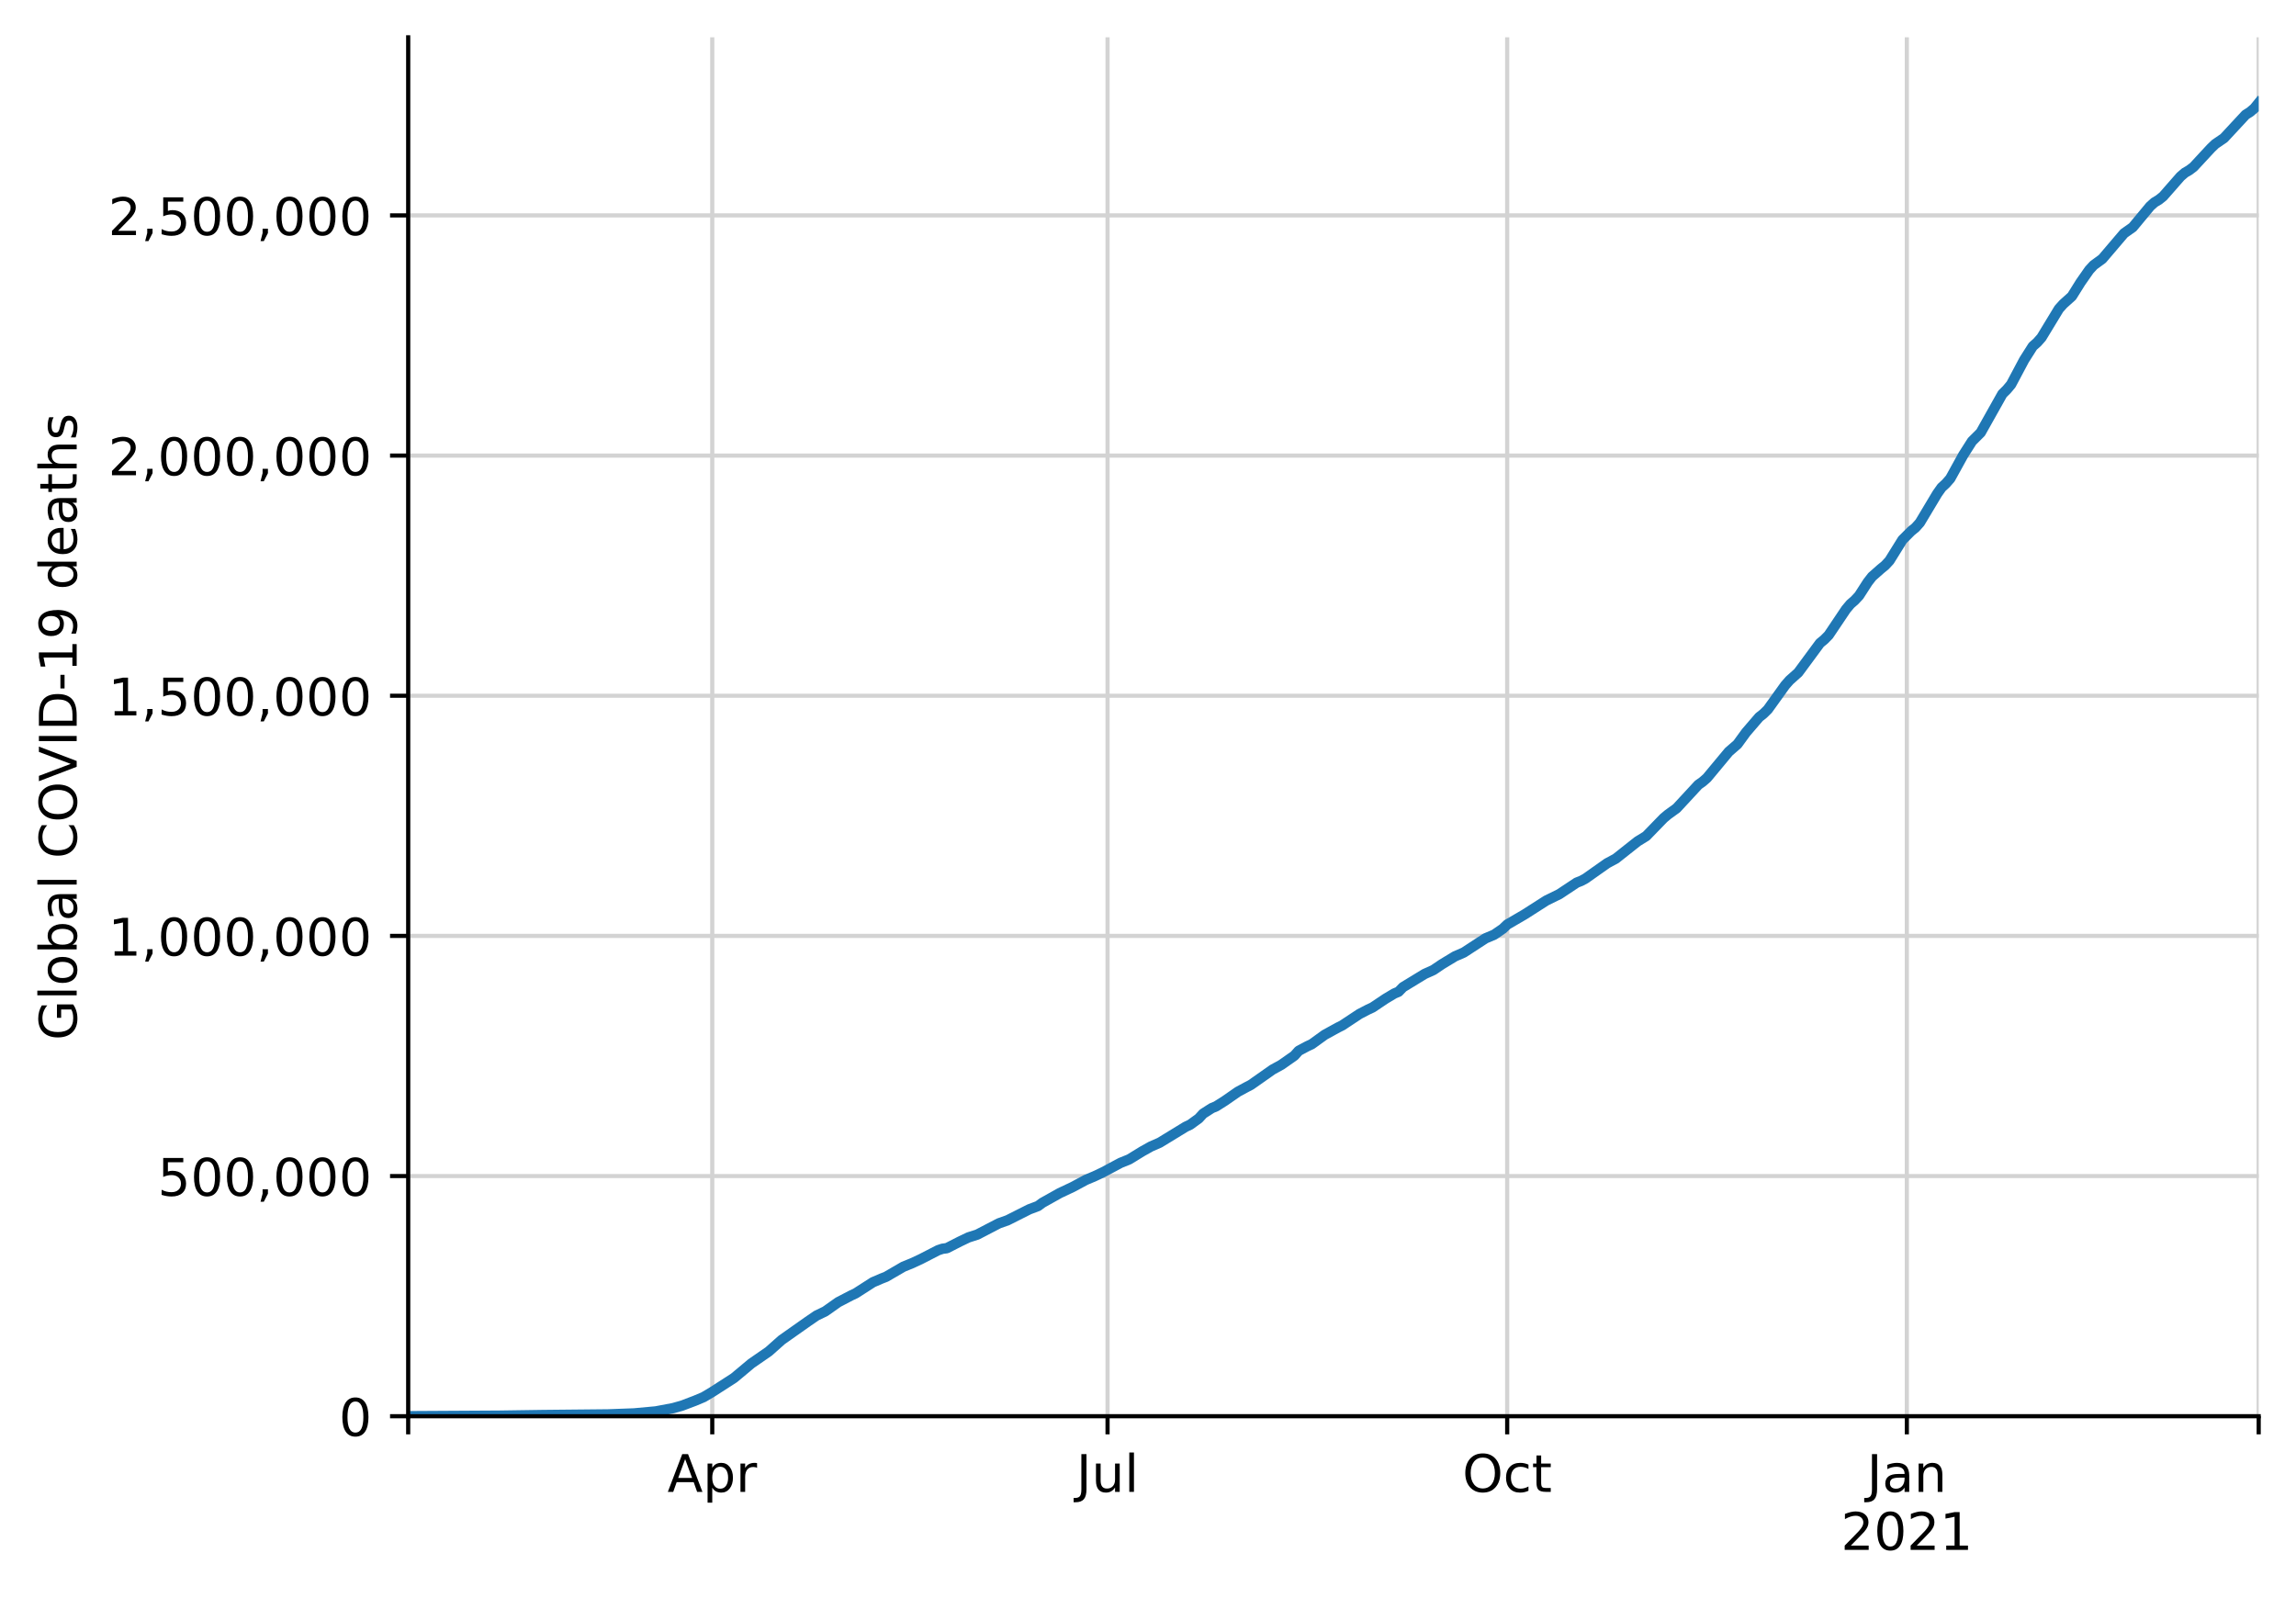
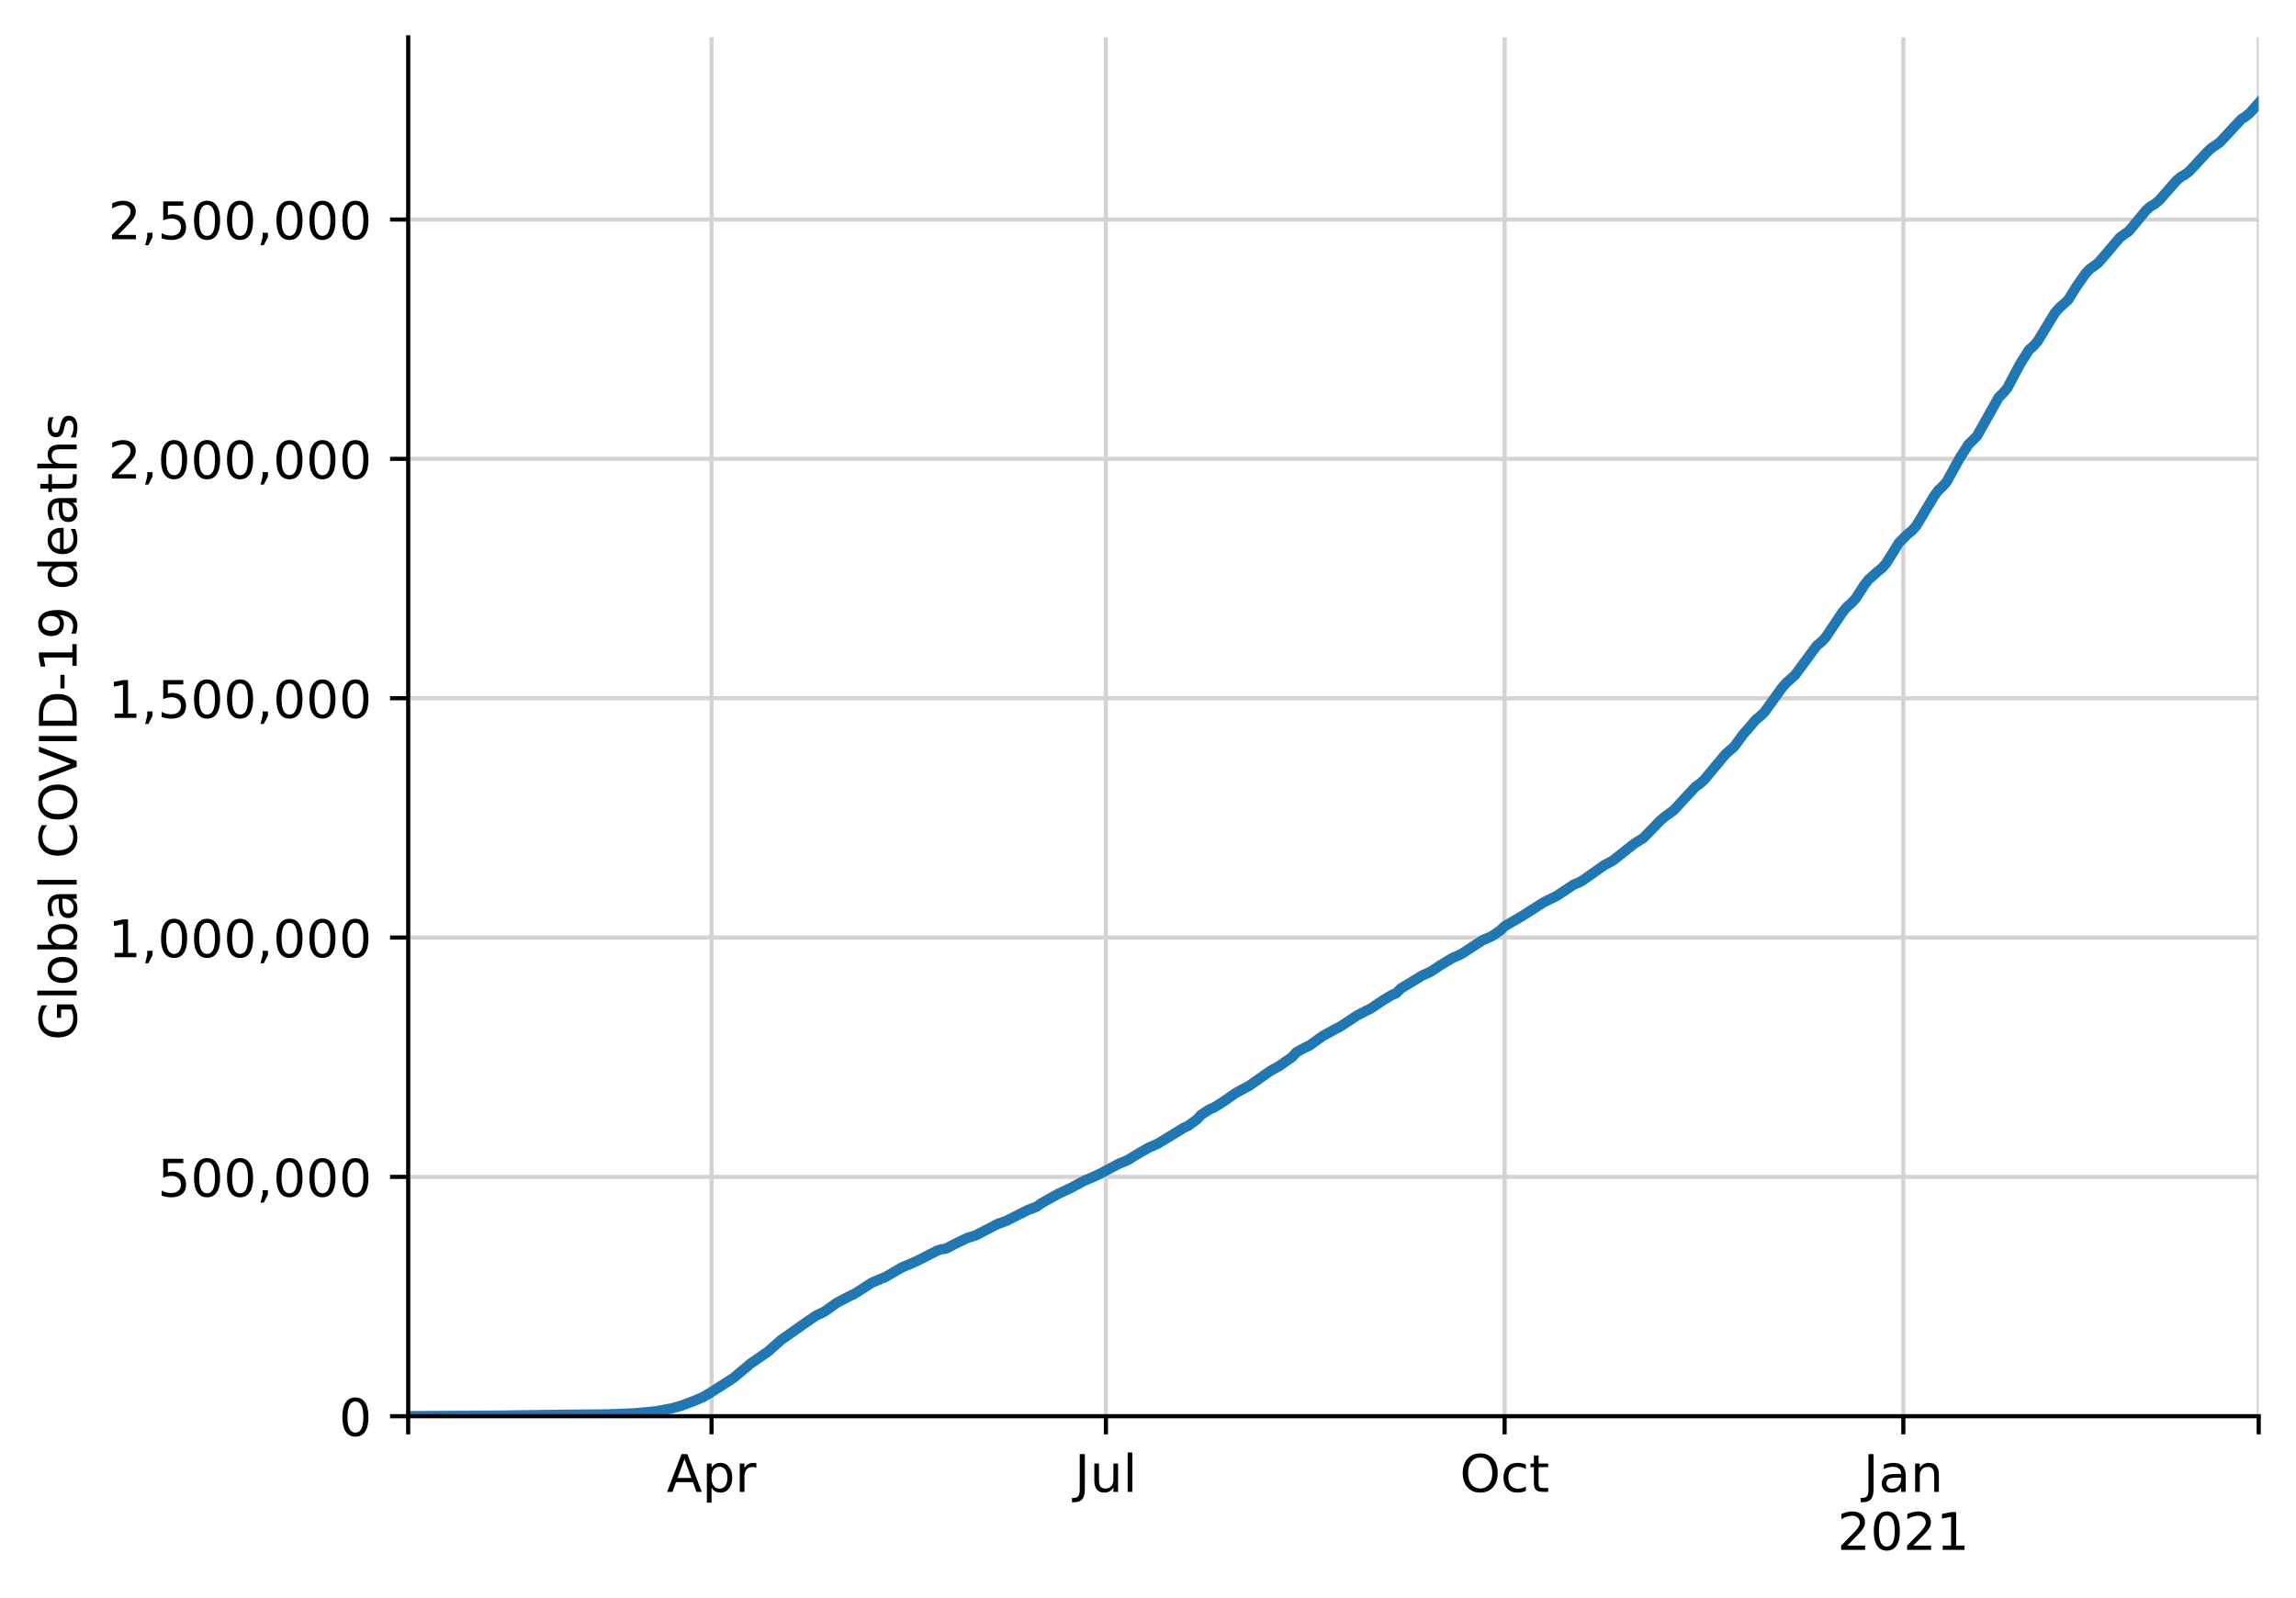
<svg xmlns="http://www.w3.org/2000/svg" xmlns:xlink="http://www.w3.org/1999/xlink" height="308.388pt" version="1.1" viewBox="0 0 443.092 308.388" width="443.092pt">
  <defs>
    <style type="text/css">
*{stroke-linecap:butt;stroke-linejoin:round;}
  </style>
  </defs>
  <g id="figure_1">
    <g id="patch_1">
      <path d="M 0 308.388  L 443.092 308.388  L 443.092 0  L 0 0  z " style="fill:#ffffff;" />
    </g>
    <g id="axes_1">
      <g id="patch_2">
        <path d="M 78.772 273.312  L 435.892 273.312  L 435.892 7.2  L 78.772 7.2  z " style="fill:#ffffff;" />
      </g>
      <g id="matplotlib.axis_1">
        <g id="xtick_1">
          <g id="line2d_1">
-             <path clip-path="url(#pac474224b8)" d="M 78.772 273.312  L 78.772 7.2  " style="fill:none;stroke:#d3d3d3;stroke-linecap:square;stroke-width:0.8;" />
+             <path clip-path="url(#pef97036371)" d="M 78.772 273.312  L 78.772 7.2  " style="fill:none;stroke:#d3d3d3;stroke-linecap:square;stroke-width:0.8;" />
          </g>
          <g id="line2d_2">
            <defs>
-               <path d="M 0 0  L 0 3.5  " id="m2244c0563e" style="stroke:#000000;stroke-width:0.8;" />
-             </defs>
-             <g>
-               <use style="stroke:#000000;stroke-width:0.8;" x="78.772" xlink:href="#m2244c0563e" y="273.312" />
+               <path d="M 0 0  L 0 3.5  " id="m391fcb9f83" style="stroke:#000000;stroke-width:0.8;" />
+             </defs>
+             <g>
+               <use style="stroke:#000000;stroke-width:0.8;" x="78.772" xlink:href="#m391fcb9f83" y="273.312" />
            </g>
          </g>
        </g>
        <g id="xtick_2">
          <g id="line2d_3">
-             <path clip-path="url(#pac474224b8)" d="M 137.454 273.312  L 137.454 7.2  " style="fill:none;stroke:#d3d3d3;stroke-linecap:square;stroke-width:0.8;" />
+             <path clip-path="url(#pef97036371)" d="M 137.316 273.312  L 137.316 7.2  " style="fill:none;stroke:#d3d3d3;stroke-linecap:square;stroke-width:0.8;" />
          </g>
          <g id="line2d_4">
            <g>
-               <use style="stroke:#000000;stroke-width:0.8;" x="137.454" xlink:href="#m2244c0563e" y="273.312" />
+               <use style="stroke:#000000;stroke-width:0.8;" x="137.316" xlink:href="#m391fcb9f83" y="273.312" />
            </g>
          </g>
          <g id="text_1">
            <defs>
              <path d="M 34.188 63.188  L 20.797 26.906  L 47.609 26.906  z M 28.609 72.906  L 39.797 72.906  L 67.578 0  L 57.328 0  L 50.688 18.703  L 17.828 18.703  L 11.188 0  L 0.781 0  z " id="DejaVuSans-65" />
              <path d="M 18.109 8.203  L 18.109 -20.797  L 9.078 -20.797  L 9.078 54.688  L 18.109 54.688  L 18.109 46.391  Q 20.953 51.266 25.266 53.625  Q 29.594 56 35.594 56  Q 45.562 56 51.781 48.094  Q 58.016 40.188 58.016 27.297  Q 58.016 14.406 51.781 6.484  Q 45.562 -1.422 35.594 -1.422  Q 29.594 -1.422 25.266 0.953  Q 20.953 3.328 18.109 8.203  z M 48.688 27.297  Q 48.688 37.203 44.609 42.844  Q 40.531 48.484 33.406 48.484  Q 26.266 48.484 22.188 42.844  Q 18.109 37.203 18.109 27.297  Q 18.109 17.391 22.188 11.75  Q 26.266 6.109 33.406 6.109  Q 40.531 6.109 44.609 11.75  Q 48.688 17.391 48.688 27.297  z " id="DejaVuSans-112" />
              <path d="M 41.109 46.297  Q 39.594 47.172 37.812 47.578  Q 36.031 48 33.891 48  Q 26.266 48 22.188 43.047  Q 18.109 38.094 18.109 28.812  L 18.109 0  L 9.078 0  L 9.078 54.688  L 18.109 54.688  L 18.109 46.188  Q 20.953 51.172 25.484 53.578  Q 30.031 56 36.531 56  Q 37.453 56 38.578 55.875  Q 39.703 55.766 41.062 55.516  z " id="DejaVuSans-114" />
            </defs>
-             <g transform="translate(128.8036 287.9104)scale(0.1 -0.1)">
+             <g transform="translate(128.6661 287.9104)scale(0.1 -0.1)">
              <use xlink:href="#DejaVuSans-65" />
              <use x="68.408" xlink:href="#DejaVuSans-112" />
              <use x="131.885" xlink:href="#DejaVuSans-114" />
            </g>
          </g>
        </g>
        <g id="xtick_3">
          <g id="line2d_5">
-             <path clip-path="url(#pac474224b8)" d="M 213.74 273.312  L 213.74 7.2  " style="fill:none;stroke:#d3d3d3;stroke-linecap:square;stroke-width:0.8;" />
+             <path clip-path="url(#pef97036371)" d="M 213.424 273.312  L 213.424 7.2  " style="fill:none;stroke:#d3d3d3;stroke-linecap:square;stroke-width:0.8;" />
          </g>
          <g id="line2d_6">
            <g>
-               <use style="stroke:#000000;stroke-width:0.8;" x="213.74" xlink:href="#m2244c0563e" y="273.312" />
+               <use style="stroke:#000000;stroke-width:0.8;" x="213.424" xlink:href="#m391fcb9f83" y="273.312" />
            </g>
          </g>
          <g id="text_2">
            <defs>
              <path d="M 9.812 72.906  L 19.672 72.906  L 19.672 5.078  Q 19.672 -8.109 14.672 -14.062  Q 9.672 -20.016 -1.422 -20.016  L -5.172 -20.016  L -5.172 -11.719  L -2.094 -11.719  Q 4.438 -11.719 7.125 -8.047  Q 9.812 -4.391 9.812 5.078  z " id="DejaVuSans-74" />
              <path d="M 8.5 21.578  L 8.5 54.688  L 17.484 54.688  L 17.484 21.922  Q 17.484 14.156 20.5 10.266  Q 23.531 6.391 29.594 6.391  Q 36.859 6.391 41.078 11.031  Q 45.312 15.672 45.312 23.688  L 45.312 54.688  L 54.297 54.688  L 54.297 0  L 45.312 0  L 45.312 8.406  Q 42.047 3.422 37.719 1  Q 33.406 -1.422 27.688 -1.422  Q 18.266 -1.422 13.375 4.438  Q 8.5 10.297 8.5 21.578  z M 31.109 56  z " id="DejaVuSans-117" />
              <path d="M 9.422 75.984  L 18.406 75.984  L 18.406 0  L 9.422 0  z " id="DejaVuSans-108" />
            </defs>
-             <g transform="translate(207.707 287.9104)scale(0.1 -0.1)">
+             <g transform="translate(207.3909 287.9104)scale(0.1 -0.1)">
              <use xlink:href="#DejaVuSans-74" />
              <use x="29.492" xlink:href="#DejaVuSans-117" />
              <use x="92.871" xlink:href="#DejaVuSans-108" />
            </g>
          </g>
        </g>
        <g id="xtick_4">
          <g id="line2d_7">
-             <path clip-path="url(#pac474224b8)" d="M 290.864 273.312  L 290.864 7.2  " style="fill:none;stroke:#d3d3d3;stroke-linecap:square;stroke-width:0.8;" />
+             <path clip-path="url(#pef97036371)" d="M 290.368 273.312  L 290.368 7.2  " style="fill:none;stroke:#d3d3d3;stroke-linecap:square;stroke-width:0.8;" />
          </g>
          <g id="line2d_8">
            <g>
-               <use style="stroke:#000000;stroke-width:0.8;" x="290.864" xlink:href="#m2244c0563e" y="273.312" />
+               <use style="stroke:#000000;stroke-width:0.8;" x="290.368" xlink:href="#m391fcb9f83" y="273.312" />
            </g>
          </g>
          <g id="text_3">
            <defs>
              <path d="M 39.406 66.219  Q 28.656 66.219 22.328 58.203  Q 16.016 50.203 16.016 36.375  Q 16.016 22.609 22.328 14.594  Q 28.656 6.594 39.406 6.594  Q 50.141 6.594 56.422 14.594  Q 62.703 22.609 62.703 36.375  Q 62.703 50.203 56.422 58.203  Q 50.141 66.219 39.406 66.219  z M 39.406 74.219  Q 54.734 74.219 63.906 63.938  Q 73.094 53.656 73.094 36.375  Q 73.094 19.141 63.906 8.859  Q 54.734 -1.422 39.406 -1.422  Q 24.031 -1.422 14.812 8.828  Q 5.609 19.094 5.609 36.375  Q 5.609 53.656 14.812 63.938  Q 24.031 74.219 39.406 74.219  z " id="DejaVuSans-79" />
              <path d="M 48.781 52.594  L 48.781 44.188  Q 44.969 46.297 41.141 47.344  Q 37.312 48.391 33.406 48.391  Q 24.656 48.391 19.812 42.844  Q 14.984 37.312 14.984 27.297  Q 14.984 17.281 19.812 11.734  Q 24.656 6.203 33.406 6.203  Q 37.312 6.203 41.141 7.25  Q 44.969 8.297 48.781 10.406  L 48.781 2.094  Q 45.016 0.344 40.984 -0.531  Q 36.969 -1.422 32.422 -1.422  Q 20.062 -1.422 12.781 6.344  Q 5.516 14.109 5.516 27.297  Q 5.516 40.672 12.859 48.328  Q 20.219 56 33.016 56  Q 37.156 56 41.109 55.141  Q 45.062 54.297 48.781 52.594  z " id="DejaVuSans-99" />
              <path d="M 18.312 70.219  L 18.312 54.688  L 36.812 54.688  L 36.812 47.703  L 18.312 47.703  L 18.312 18.016  Q 18.312 11.328 20.141 9.422  Q 21.969 7.516 27.594 7.516  L 36.812 7.516  L 36.812 0  L 27.594 0  Q 17.188 0 13.234 3.875  Q 9.281 7.766 9.281 18.016  L 9.281 47.703  L 2.688 47.703  L 2.688 54.688  L 9.281 54.688  L 9.281 70.219  z " id="DejaVuSans-116" />
            </defs>
-             <g transform="translate(282.219 287.9104)scale(0.1 -0.1)">
+             <g transform="translate(281.7223 287.9104)scale(0.1 -0.1)">
              <use xlink:href="#DejaVuSans-79" />
              <use x="78.711" xlink:href="#DejaVuSans-99" />
              <use x="133.691" xlink:href="#DejaVuSans-116" />
            </g>
          </g>
        </g>
        <g id="xtick_5">
          <g id="line2d_9">
-             <path clip-path="url(#pac474224b8)" d="M 367.989 273.312  L 367.989 7.2  " style="fill:none;stroke:#d3d3d3;stroke-linecap:square;stroke-width:0.8;" />
+             <path clip-path="url(#pef97036371)" d="M 367.311 273.312  L 367.311 7.2  " style="fill:none;stroke:#d3d3d3;stroke-linecap:square;stroke-width:0.8;" />
          </g>
          <g id="line2d_10">
            <g>
-               <use style="stroke:#000000;stroke-width:0.8;" x="367.989" xlink:href="#m2244c0563e" y="273.312" />
+               <use style="stroke:#000000;stroke-width:0.8;" x="367.311" xlink:href="#m391fcb9f83" y="273.312" />
            </g>
          </g>
          <g id="text_4">
            <defs>
              <path d="M 34.281 27.484  Q 23.391 27.484 19.188 25  Q 14.984 22.516 14.984 16.5  Q 14.984 11.719 18.141 8.906  Q 21.297 6.109 26.703 6.109  Q 34.188 6.109 38.703 11.406  Q 43.219 16.703 43.219 25.484  L 43.219 27.484  z M 52.203 31.203  L 52.203 0  L 43.219 0  L 43.219 8.297  Q 40.141 3.328 35.547 0.953  Q 30.953 -1.422 24.312 -1.422  Q 15.922 -1.422 10.953 3.297  Q 6 8.016 6 15.922  Q 6 25.141 12.172 29.828  Q 18.359 34.516 30.609 34.516  L 43.219 34.516  L 43.219 35.406  Q 43.219 41.609 39.141 45  Q 35.062 48.391 27.688 48.391  Q 23 48.391 18.547 47.266  Q 14.109 46.141 10.016 43.891  L 10.016 52.203  Q 14.938 54.109 19.578 55.047  Q 24.219 56 28.609 56  Q 40.484 56 46.344 49.844  Q 52.203 43.703 52.203 31.203  z " id="DejaVuSans-97" />
              <path d="M 54.891 33.016  L 54.891 0  L 45.906 0  L 45.906 32.719  Q 45.906 40.484 42.875 44.328  Q 39.844 48.188 33.797 48.188  Q 26.516 48.188 22.312 43.547  Q 18.109 38.922 18.109 30.906  L 18.109 0  L 9.078 0  L 9.078 54.688  L 18.109 54.688  L 18.109 46.188  Q 21.344 51.125 25.703 53.562  Q 30.078 56 35.797 56  Q 45.219 56 50.047 50.172  Q 54.891 44.344 54.891 33.016  z " id="DejaVuSans-110" />
            </defs>
-             <g transform="translate(360.281 287.9104)scale(0.1 -0.1)">
+             <g transform="translate(359.6036 287.9104)scale(0.1 -0.1)">
              <use xlink:href="#DejaVuSans-74" />
              <use x="29.492" xlink:href="#DejaVuSans-97" />
              <use x="90.771" xlink:href="#DejaVuSans-110" />
            </g>
            <defs>
              <path d="M 19.188 8.297  L 53.609 8.297  L 53.609 0  L 7.328 0  L 7.328 8.297  Q 12.938 14.109 22.625 23.891  Q 32.328 33.688 34.812 36.531  Q 39.547 41.844 41.422 45.531  Q 43.312 49.219 43.312 52.781  Q 43.312 58.594 39.234 62.25  Q 35.156 65.922 28.609 65.922  Q 23.969 65.922 18.812 64.312  Q 13.672 62.703 7.812 59.422  L 7.812 69.391  Q 13.766 71.781 18.938 73  Q 24.125 74.219 28.422 74.219  Q 39.75 74.219 46.484 68.547  Q 53.219 62.891 53.219 53.422  Q 53.219 48.922 51.531 44.891  Q 49.859 40.875 45.406 35.406  Q 44.188 33.984 37.641 27.219  Q 31.109 20.453 19.188 8.297  z " id="DejaVuSans-50" />
              <path d="M 31.781 66.406  Q 24.172 66.406 20.328 58.906  Q 16.5 51.422 16.5 36.375  Q 16.5 21.391 20.328 13.891  Q 24.172 6.391 31.781 6.391  Q 39.453 6.391 43.281 13.891  Q 47.125 21.391 47.125 36.375  Q 47.125 51.422 43.281 58.906  Q 39.453 66.406 31.781 66.406  z M 31.781 74.219  Q 44.047 74.219 50.516 64.516  Q 56.984 54.828 56.984 36.375  Q 56.984 17.969 50.516 8.266  Q 44.047 -1.422 31.781 -1.422  Q 19.531 -1.422 13.062 8.266  Q 6.594 17.969 6.594 36.375  Q 6.594 54.828 13.062 64.516  Q 19.531 74.219 31.781 74.219  z " id="DejaVuSans-48" />
              <path d="M 12.406 8.297  L 28.516 8.297  L 28.516 63.922  L 10.984 60.406  L 10.984 69.391  L 28.422 72.906  L 38.281 72.906  L 38.281 8.297  L 54.391 8.297  L 54.391 0  L 12.406 0  z " id="DejaVuSans-49" />
            </defs>
-             <g transform="translate(355.2638 299.1082)scale(0.1 -0.1)">
+             <g transform="translate(354.5865 299.1082)scale(0.1 -0.1)">
              <use xlink:href="#DejaVuSans-50" />
              <use x="63.623" xlink:href="#DejaVuSans-48" />
              <use x="127.246" xlink:href="#DejaVuSans-50" />
              <use x="190.869" xlink:href="#DejaVuSans-49" />
            </g>
          </g>
        </g>
        <g id="xtick_6">
          <g id="line2d_11">
-             <path clip-path="url(#pac474224b8)" d="M 435.892 273.312  L 435.892 7.2  " style="fill:none;stroke:#d3d3d3;stroke-linecap:square;stroke-width:0.8;" />
+             <path clip-path="url(#pef97036371)" d="M 435.892 273.312  L 435.892 7.2  " style="fill:none;stroke:#d3d3d3;stroke-linecap:square;stroke-width:0.8;" />
          </g>
          <g id="line2d_12">
            <g>
-               <use style="stroke:#000000;stroke-width:0.8;" x="435.892" xlink:href="#m2244c0563e" y="273.312" />
+               <use style="stroke:#000000;stroke-width:0.8;" x="435.892" xlink:href="#m391fcb9f83" y="273.312" />
            </g>
          </g>
        </g>
      </g>
      <g id="matplotlib.axis_2">
        <g id="ytick_1">
          <g id="line2d_13">
-             <path clip-path="url(#pac474224b8)" d="M 78.772 273.312  L 435.892 273.312  " style="fill:none;stroke:#d3d3d3;stroke-linecap:square;stroke-width:0.8;" />
+             <path clip-path="url(#pef97036371)" d="M 78.772 273.312  L 435.892 273.312  " style="fill:none;stroke:#d3d3d3;stroke-linecap:square;stroke-width:0.8;" />
          </g>
          <g id="line2d_14">
            <defs>
-               <path d="M 0 0  L -3.5 0  " id="mda87835aa8" style="stroke:#000000;stroke-width:0.8;" />
-             </defs>
-             <g>
-               <use style="stroke:#000000;stroke-width:0.8;" x="78.772" xlink:href="#mda87835aa8" y="273.312" />
+               <path d="M 0 0  L -3.5 0  " id="m31e84d2a74" style="stroke:#000000;stroke-width:0.8;" />
+             </defs>
+             <g>
+               <use style="stroke:#000000;stroke-width:0.8;" x="78.772" xlink:href="#m31e84d2a74" y="273.312" />
            </g>
          </g>
          <g id="text_5">
            <g transform="translate(65.40937 277.1112)scale(0.1 -0.1)">
              <use xlink:href="#DejaVuSans-48" />
            </g>
          </g>
        </g>
        <g id="ytick_2">
          <g id="line2d_15">
-             <path clip-path="url(#pac474224b8)" d="M 78.772 226.964  L 435.892 226.964  " style="fill:none;stroke:#d3d3d3;stroke-linecap:square;stroke-width:0.8;" />
+             <path clip-path="url(#pef97036371)" d="M 78.772 227.123  L 435.892 227.123  " style="fill:none;stroke:#d3d3d3;stroke-linecap:square;stroke-width:0.8;" />
          </g>
          <g id="line2d_16">
            <g>
-               <use style="stroke:#000000;stroke-width:0.8;" x="78.772" xlink:href="#mda87835aa8" y="226.964" />
+               <use style="stroke:#000000;stroke-width:0.8;" x="78.772" xlink:href="#m31e84d2a74" y="227.123" />
            </g>
          </g>
          <g id="text_6">
            <defs>
              <path d="M 10.797 72.906  L 49.516 72.906  L 49.516 64.594  L 19.828 64.594  L 19.828 46.734  Q 21.969 47.469 24.109 47.828  Q 26.266 48.188 28.422 48.188  Q 40.625 48.188 47.75 41.5  Q 54.891 34.812 54.891 23.391  Q 54.891 11.625 47.562 5.094  Q 40.234 -1.422 26.906 -1.422  Q 22.312 -1.422 17.547 -0.641  Q 12.797 0.141 7.719 1.703  L 7.719 11.625  Q 12.109 9.234 16.797 8.062  Q 21.484 6.891 26.703 6.891  Q 35.156 6.891 40.078 11.328  Q 45.016 15.766 45.016 23.391  Q 45.016 31 40.078 35.438  Q 35.156 39.891 26.703 39.891  Q 22.75 39.891 18.812 39.016  Q 14.891 38.141 10.797 36.281  z " id="DejaVuSans-53" />
              <path d="M 11.719 12.406  L 22.016 12.406  L 22.016 4  L 14.016 -11.625  L 7.719 -11.625  L 11.719 4  z " id="DejaVuSans-44" />
            </defs>
-             <g transform="translate(30.41875 230.7632)scale(0.1 -0.1)">
+             <g transform="translate(30.41875 230.9221)scale(0.1 -0.1)">
              <use xlink:href="#DejaVuSans-53" />
              <use x="63.623" xlink:href="#DejaVuSans-48" />
              <use x="127.246" xlink:href="#DejaVuSans-48" />
              <use x="190.869" xlink:href="#DejaVuSans-44" />
              <use x="222.656" xlink:href="#DejaVuSans-48" />
              <use x="286.279" xlink:href="#DejaVuSans-48" />
              <use x="349.902" xlink:href="#DejaVuSans-48" />
            </g>
          </g>
        </g>
        <g id="ytick_3">
          <g id="line2d_17">
-             <path clip-path="url(#pac474224b8)" d="M 78.772 180.616  L 435.892 180.616  " style="fill:none;stroke:#d3d3d3;stroke-linecap:square;stroke-width:0.8;" />
+             <path clip-path="url(#pef97036371)" d="M 78.772 180.934  L 435.892 180.934  " style="fill:none;stroke:#d3d3d3;stroke-linecap:square;stroke-width:0.8;" />
          </g>
          <g id="line2d_18">
            <g>
-               <use style="stroke:#000000;stroke-width:0.8;" x="78.772" xlink:href="#mda87835aa8" y="180.616" />
+               <use style="stroke:#000000;stroke-width:0.8;" x="78.772" xlink:href="#m31e84d2a74" y="180.934" />
            </g>
          </g>
          <g id="text_7">
-             <g transform="translate(20.87813 184.4152)scale(0.1 -0.1)">
+             <g transform="translate(20.87813 184.7329)scale(0.1 -0.1)">
              <use xlink:href="#DejaVuSans-49" />
              <use x="63.623" xlink:href="#DejaVuSans-44" />
              <use x="95.41" xlink:href="#DejaVuSans-48" />
              <use x="159.033" xlink:href="#DejaVuSans-48" />
              <use x="222.656" xlink:href="#DejaVuSans-48" />
              <use x="286.279" xlink:href="#DejaVuSans-44" />
              <use x="318.066" xlink:href="#DejaVuSans-48" />
              <use x="381.689" xlink:href="#DejaVuSans-48" />
              <use x="445.312" xlink:href="#DejaVuSans-48" />
            </g>
          </g>
        </g>
        <g id="ytick_4">
          <g id="line2d_19">
-             <path clip-path="url(#pac474224b8)" d="M 78.772 134.268  L 435.892 134.268  " style="fill:none;stroke:#d3d3d3;stroke-linecap:square;stroke-width:0.8;" />
+             <path clip-path="url(#pef97036371)" d="M 78.772 134.745  L 435.892 134.745  " style="fill:none;stroke:#d3d3d3;stroke-linecap:square;stroke-width:0.8;" />
          </g>
          <g id="line2d_20">
            <g>
-               <use style="stroke:#000000;stroke-width:0.8;" x="78.772" xlink:href="#mda87835aa8" y="134.268" />
+               <use style="stroke:#000000;stroke-width:0.8;" x="78.772" xlink:href="#m31e84d2a74" y="134.745" />
            </g>
          </g>
          <g id="text_8">
-             <g transform="translate(20.87813 138.0671)scale(0.1 -0.1)">
+             <g transform="translate(20.87813 138.5438)scale(0.1 -0.1)">
              <use xlink:href="#DejaVuSans-49" />
              <use x="63.623" xlink:href="#DejaVuSans-44" />
              <use x="95.41" xlink:href="#DejaVuSans-53" />
              <use x="159.033" xlink:href="#DejaVuSans-48" />
              <use x="222.656" xlink:href="#DejaVuSans-48" />
              <use x="286.279" xlink:href="#DejaVuSans-44" />
              <use x="318.066" xlink:href="#DejaVuSans-48" />
              <use x="381.689" xlink:href="#DejaVuSans-48" />
              <use x="445.312" xlink:href="#DejaVuSans-48" />
            </g>
          </g>
        </g>
        <g id="ytick_5">
          <g id="line2d_21">
-             <path clip-path="url(#pac474224b8)" d="M 78.772 87.92  L 435.892 87.92  " style="fill:none;stroke:#d3d3d3;stroke-linecap:square;stroke-width:0.8;" />
+             <path clip-path="url(#pef97036371)" d="M 78.772 88.555  L 435.892 88.555  " style="fill:none;stroke:#d3d3d3;stroke-linecap:square;stroke-width:0.8;" />
          </g>
          <g id="line2d_22">
            <g>
-               <use style="stroke:#000000;stroke-width:0.8;" x="78.772" xlink:href="#mda87835aa8" y="87.92" />
+               <use style="stroke:#000000;stroke-width:0.8;" x="78.772" xlink:href="#m31e84d2a74" y="88.555" />
            </g>
          </g>
          <g id="text_9">
-             <g transform="translate(20.87813 91.71913)scale(0.1 -0.1)">
+             <g transform="translate(20.87813 92.3546)scale(0.1 -0.1)">
              <use xlink:href="#DejaVuSans-50" />
              <use x="63.623" xlink:href="#DejaVuSans-44" />
              <use x="95.41" xlink:href="#DejaVuSans-48" />
              <use x="159.033" xlink:href="#DejaVuSans-48" />
              <use x="222.656" xlink:href="#DejaVuSans-48" />
              <use x="286.279" xlink:href="#DejaVuSans-44" />
              <use x="318.066" xlink:href="#DejaVuSans-48" />
              <use x="381.689" xlink:href="#DejaVuSans-48" />
              <use x="445.312" xlink:href="#DejaVuSans-48" />
            </g>
          </g>
        </g>
        <g id="ytick_6">
          <g id="line2d_23">
-             <path clip-path="url(#pac474224b8)" d="M 78.772 41.572  L 435.892 41.572  " style="fill:none;stroke:#d3d3d3;stroke-linecap:square;stroke-width:0.8;" />
+             <path clip-path="url(#pef97036371)" d="M 78.772 42.366  L 435.892 42.366  " style="fill:none;stroke:#d3d3d3;stroke-linecap:square;stroke-width:0.8;" />
          </g>
          <g id="line2d_24">
            <g>
-               <use style="stroke:#000000;stroke-width:0.8;" x="78.772" xlink:href="#mda87835aa8" y="41.572" />
+               <use style="stroke:#000000;stroke-width:0.8;" x="78.772" xlink:href="#m31e84d2a74" y="42.366" />
            </g>
          </g>
          <g id="text_10">
-             <g transform="translate(20.87813 45.3711)scale(0.1 -0.1)">
+             <g transform="translate(20.87813 46.16545)scale(0.1 -0.1)">
              <use xlink:href="#DejaVuSans-50" />
              <use x="63.623" xlink:href="#DejaVuSans-44" />
              <use x="95.41" xlink:href="#DejaVuSans-53" />
              <use x="159.033" xlink:href="#DejaVuSans-48" />
              <use x="222.656" xlink:href="#DejaVuSans-48" />
              <use x="286.279" xlink:href="#DejaVuSans-44" />
              <use x="318.066" xlink:href="#DejaVuSans-48" />
              <use x="381.689" xlink:href="#DejaVuSans-48" />
              <use x="445.312" xlink:href="#DejaVuSans-48" />
            </g>
          </g>
        </g>
        <g id="text_11">
          <defs>
            <path d="M 59.516 10.406  L 59.516 29.984  L 43.406 29.984  L 43.406 38.094  L 69.281 38.094  L 69.281 6.781  Q 63.578 2.734 56.688 0.656  Q 49.812 -1.422 42 -1.422  Q 24.906 -1.422 15.25 8.562  Q 5.609 18.562 5.609 36.375  Q 5.609 54.25 15.25 64.234  Q 24.906 74.219 42 74.219  Q 49.125 74.219 55.547 72.453  Q 61.969 70.703 67.391 67.281  L 67.391 56.781  Q 61.922 61.422 55.766 63.766  Q 49.609 66.109 42.828 66.109  Q 29.438 66.109 22.719 58.641  Q 16.016 51.172 16.016 36.375  Q 16.016 21.625 22.719 14.156  Q 29.438 6.688 42.828 6.688  Q 48.047 6.688 52.141 7.594  Q 56.25 8.5 59.516 10.406  z " id="DejaVuSans-71" />
            <path d="M 30.609 48.391  Q 23.391 48.391 19.188 42.75  Q 14.984 37.109 14.984 27.297  Q 14.984 17.484 19.156 11.844  Q 23.344 6.203 30.609 6.203  Q 37.797 6.203 41.984 11.859  Q 46.188 17.531 46.188 27.297  Q 46.188 37.016 41.984 42.703  Q 37.797 48.391 30.609 48.391  z M 30.609 56  Q 42.328 56 49.016 48.375  Q 55.719 40.766 55.719 27.297  Q 55.719 13.875 49.016 6.219  Q 42.328 -1.422 30.609 -1.422  Q 18.844 -1.422 12.172 6.219  Q 5.516 13.875 5.516 27.297  Q 5.516 40.766 12.172 48.375  Q 18.844 56 30.609 56  z " id="DejaVuSans-111" />
            <path d="M 48.688 27.297  Q 48.688 37.203 44.609 42.844  Q 40.531 48.484 33.406 48.484  Q 26.266 48.484 22.188 42.844  Q 18.109 37.203 18.109 27.297  Q 18.109 17.391 22.188 11.75  Q 26.266 6.109 33.406 6.109  Q 40.531 6.109 44.609 11.75  Q 48.688 17.391 48.688 27.297  z M 18.109 46.391  Q 20.953 51.266 25.266 53.625  Q 29.594 56 35.594 56  Q 45.562 56 51.781 48.094  Q 58.016 40.188 58.016 27.297  Q 58.016 14.406 51.781 6.484  Q 45.562 -1.422 35.594 -1.422  Q 29.594 -1.422 25.266 0.953  Q 20.953 3.328 18.109 8.203  L 18.109 0  L 9.078 0  L 9.078 75.984  L 18.109 75.984  z " id="DejaVuSans-98" />
            <path id="DejaVuSans-32" />
            <path d="M 64.406 67.281  L 64.406 56.891  Q 59.422 61.531 53.781 63.812  Q 48.141 66.109 41.797 66.109  Q 29.297 66.109 22.656 58.469  Q 16.016 50.828 16.016 36.375  Q 16.016 21.969 22.656 14.328  Q 29.297 6.688 41.797 6.688  Q 48.141 6.688 53.781 8.984  Q 59.422 11.281 64.406 15.922  L 64.406 5.609  Q 59.234 2.094 53.438 0.328  Q 47.656 -1.422 41.219 -1.422  Q 24.656 -1.422 15.125 8.703  Q 5.609 18.844 5.609 36.375  Q 5.609 53.953 15.125 64.078  Q 24.656 74.219 41.219 74.219  Q 47.75 74.219 53.531 72.484  Q 59.328 70.75 64.406 67.281  z " id="DejaVuSans-67" />
            <path d="M 28.609 0  L 0.781 72.906  L 11.078 72.906  L 34.188 11.531  L 57.328 72.906  L 67.578 72.906  L 39.797 0  z " id="DejaVuSans-86" />
            <path d="M 9.812 72.906  L 19.672 72.906  L 19.672 0  L 9.812 0  z " id="DejaVuSans-73" />
            <path d="M 19.672 64.797  L 19.672 8.109  L 31.594 8.109  Q 46.688 8.109 53.688 14.938  Q 60.688 21.781 60.688 36.531  Q 60.688 51.172 53.688 57.984  Q 46.688 64.797 31.594 64.797  z M 9.812 72.906  L 30.078 72.906  Q 51.266 72.906 61.172 64.094  Q 71.094 55.281 71.094 36.531  Q 71.094 17.672 61.125 8.828  Q 51.172 0 30.078 0  L 9.812 0  z " id="DejaVuSans-68" />
            <path d="M 4.891 31.391  L 31.203 31.391  L 31.203 23.391  L 4.891 23.391  z " id="DejaVuSans-45" />
            <path d="M 10.984 1.516  L 10.984 10.5  Q 14.703 8.734 18.5 7.812  Q 22.312 6.891 25.984 6.891  Q 35.75 6.891 40.891 13.453  Q 46.047 20.016 46.781 33.406  Q 43.953 29.203 39.594 26.953  Q 35.25 24.703 29.984 24.703  Q 19.047 24.703 12.672 31.312  Q 6.297 37.938 6.297 49.422  Q 6.297 60.641 12.938 67.422  Q 19.578 74.219 30.609 74.219  Q 43.266 74.219 49.922 64.516  Q 56.594 54.828 56.594 36.375  Q 56.594 19.141 48.406 8.859  Q 40.234 -1.422 26.422 -1.422  Q 22.703 -1.422 18.891 -0.688  Q 15.094 0.047 10.984 1.516  z M 30.609 32.422  Q 37.25 32.422 41.125 36.953  Q 45.016 41.5 45.016 49.422  Q 45.016 57.281 41.125 61.844  Q 37.25 66.406 30.609 66.406  Q 23.969 66.406 20.094 61.844  Q 16.219 57.281 16.219 49.422  Q 16.219 41.5 20.094 36.953  Q 23.969 32.422 30.609 32.422  z " id="DejaVuSans-57" />
            <path d="M 45.406 46.391  L 45.406 75.984  L 54.391 75.984  L 54.391 0  L 45.406 0  L 45.406 8.203  Q 42.578 3.328 38.25 0.953  Q 33.938 -1.422 27.875 -1.422  Q 17.969 -1.422 11.734 6.484  Q 5.516 14.406 5.516 27.297  Q 5.516 40.188 11.734 48.094  Q 17.969 56 27.875 56  Q 33.938 56 38.25 53.625  Q 42.578 51.266 45.406 46.391  z M 14.797 27.297  Q 14.797 17.391 18.875 11.75  Q 22.953 6.109 30.078 6.109  Q 37.203 6.109 41.297 11.75  Q 45.406 17.391 45.406 27.297  Q 45.406 37.203 41.297 42.844  Q 37.203 48.484 30.078 48.484  Q 22.953 48.484 18.875 42.844  Q 14.797 37.203 14.797 27.297  z " id="DejaVuSans-100" />
            <path d="M 56.203 29.594  L 56.203 25.203  L 14.891 25.203  Q 15.484 15.922 20.484 11.062  Q 25.484 6.203 34.422 6.203  Q 39.594 6.203 44.453 7.469  Q 49.312 8.734 54.109 11.281  L 54.109 2.781  Q 49.266 0.734 44.188 -0.344  Q 39.109 -1.422 33.891 -1.422  Q 20.797 -1.422 13.156 6.188  Q 5.516 13.812 5.516 26.812  Q 5.516 40.234 12.766 48.109  Q 20.016 56 32.328 56  Q 43.359 56 49.781 48.891  Q 56.203 41.797 56.203 29.594  z M 47.219 32.234  Q 47.125 39.594 43.094 43.984  Q 39.062 48.391 32.422 48.391  Q 24.906 48.391 20.391 44.141  Q 15.875 39.891 15.188 32.172  z " id="DejaVuSans-101" />
            <path d="M 54.891 33.016  L 54.891 0  L 45.906 0  L 45.906 32.719  Q 45.906 40.484 42.875 44.328  Q 39.844 48.188 33.797 48.188  Q 26.516 48.188 22.312 43.547  Q 18.109 38.922 18.109 30.906  L 18.109 0  L 9.078 0  L 9.078 75.984  L 18.109 75.984  L 18.109 46.188  Q 21.344 51.125 25.703 53.562  Q 30.078 56 35.797 56  Q 45.219 56 50.047 50.172  Q 54.891 44.344 54.891 33.016  z " id="DejaVuSans-104" />
            <path d="M 44.281 53.078  L 44.281 44.578  Q 40.484 46.531 36.375 47.5  Q 32.281 48.484 27.875 48.484  Q 21.188 48.484 17.844 46.438  Q 14.5 44.391 14.5 40.281  Q 14.5 37.156 16.891 35.375  Q 19.281 33.594 26.516 31.984  L 29.594 31.297  Q 39.156 29.25 43.188 25.516  Q 47.219 21.781 47.219 15.094  Q 47.219 7.469 41.188 3.016  Q 35.156 -1.422 24.609 -1.422  Q 20.219 -1.422 15.453 -0.562  Q 10.688 0.297 5.422 2  L 5.422 11.281  Q 10.406 8.688 15.234 7.391  Q 20.062 6.109 24.812 6.109  Q 31.156 6.109 34.562 8.281  Q 37.984 10.453 37.984 14.406  Q 37.984 18.062 35.516 20.016  Q 33.062 21.969 24.703 23.781  L 21.578 24.516  Q 13.234 26.266 9.516 29.906  Q 5.812 33.547 5.812 39.891  Q 5.812 47.609 11.281 51.797  Q 16.75 56 26.812 56  Q 31.781 56 36.172 55.266  Q 40.578 54.547 44.281 53.078  z " id="DejaVuSans-115" />
          </defs>
          <g transform="translate(14.79844 200.7708)rotate(-90)scale(0.1 -0.1)">
            <use xlink:href="#DejaVuSans-71" />
            <use x="77.49" xlink:href="#DejaVuSans-108" />
            <use x="105.273" xlink:href="#DejaVuSans-111" />
            <use x="166.455" xlink:href="#DejaVuSans-98" />
            <use x="229.932" xlink:href="#DejaVuSans-97" />
            <use x="291.211" xlink:href="#DejaVuSans-108" />
            <use x="318.994" xlink:href="#DejaVuSans-32" />
            <use x="350.781" xlink:href="#DejaVuSans-67" />
            <use x="420.605" xlink:href="#DejaVuSans-79" />
            <use x="499.301" xlink:href="#DejaVuSans-86" />
            <use x="567.709" xlink:href="#DejaVuSans-73" />
            <use x="597.201" xlink:href="#DejaVuSans-68" />
            <use x="674.203" xlink:href="#DejaVuSans-45" />
            <use x="710.287" xlink:href="#DejaVuSans-49" />
            <use x="773.91" xlink:href="#DejaVuSans-57" />
            <use x="837.533" xlink:href="#DejaVuSans-32" />
            <use x="869.32" xlink:href="#DejaVuSans-100" />
            <use x="932.797" xlink:href="#DejaVuSans-101" />
            <use x="994.32" xlink:href="#DejaVuSans-97" />
            <use x="1055.6" xlink:href="#DejaVuSans-116" />
            <use x="1094.809" xlink:href="#DejaVuSans-104" />
            <use x="1158.188" xlink:href="#DejaVuSans-115" />
          </g>
        </g>
      </g>
      <g id="line2d_25">
-         <path clip-path="url(#pac474224b8)" d="M 78.772 273.31  L 96.376 273.208  L 104.759 273.084  L 117.334 272.959  L 122.364 272.771  L 126.556 272.386  L 129.909 271.752  L 131.585 271.28  L 134.1 270.329  L 135.777 269.625  L 137.454 268.628  L 141.645 265.932  L 143.322 264.535  L 144.998 263.13  L 148.352 260.815  L 150.867 258.58  L 155.896 255.037  L 157.573 253.888  L 159.25 253.079  L 161.765 251.304  L 164.279 249.993  L 165.118 249.602  L 168.471 247.453  L 170.148 246.732  L 170.986 246.408  L 174.339 244.461  L 176.016 243.778  L 177.692 242.999  L 181.046 241.274  L 181.884 240.994  L 182.722 240.882  L 185.237 239.598  L 186.914 238.797  L 188.59 238.263  L 192.782 236.085  L 194.459 235.489  L 198.65 233.377  L 200.327 232.746  L 201.165 232.124  L 204.518 230.248  L 207.033 229.062  L 209.548 227.708  L 211.225 227  L 212.901 226.206  L 216.255 224.413  L 217.931 223.734  L 220.446 222.19  L 222.123 221.253  L 223.799 220.521  L 228.829 217.447  L 229.668 217.057  L 231.344 215.841  L 232.183 214.923  L 233.859 213.85  L 234.698 213.506  L 236.374 212.444  L 238.889 210.698  L 240.566 209.792  L 241.404 209.358  L 245.596 206.412  L 247.272 205.493  L 249.787 203.734  L 250.625 202.794  L 252.302 201.903  L 253.14 201.515  L 255.655 199.698  L 258.17 198.317  L 259.008 197.899  L 262.362 195.683  L 264.038 194.813  L 264.877 194.426  L 267.392 192.741  L 269.068 191.738  L 269.907 191.383  L 270.745 190.514  L 272.421 189.494  L 274.936 187.961  L 276.613 187.205  L 278.29 186.074  L 280.805 184.552  L 282.481 183.825  L 286.673 181.092  L 288.349 180.382  L 290.026 179.235  L 290.864 178.428  L 294.218 176.474  L 298.409 173.793  L 300.924 172.56  L 304.277 170.338  L 305.116 170.01  L 305.954 169.562  L 310.145 166.604  L 311.822 165.703  L 316.014 162.385  L 317.69 161.355  L 321.043 157.9  L 321.882 157.196  L 323.558 155.982  L 327.75 151.451  L 328.588 150.856  L 329.427 150.119  L 333.618 145.079  L 335.295 143.622  L 336.971 141.325  L 339.486 138.4  L 340.325 137.736  L 341.163 136.913  L 344.516 132.246  L 345.354 131.293  L 347.031 129.796  L 351.223 124.117  L 352.061 123.426  L 352.899 122.576  L 356.252 117.586  L 357.091 116.588  L 357.929 115.855  L 358.767 114.959  L 360.444 112.354  L 361.282 111.276  L 362.959 109.796  L 363.797 109.11  L 364.636 108.205  L 367.15 104.168  L 368.827 102.491  L 369.665 101.811  L 370.504 100.87  L 373.857 95.268  L 374.695 94.082  L 375.534 93.308  L 376.372 92.352  L 378.887 87.795  L 380.563 85.164  L 382.24 83.492  L 386.432 76.025  L 387.27 75.195  L 388.108 74.197  L 390.623 69.466  L 392.3 66.825  L 393.138 66.086  L 393.976 65.14  L 397.33 59.614  L 398.168 58.678  L 399.845 57.173  L 401.521 54.49  L 403.198 52.09  L 404.036 51.182  L 405.713 49.958  L 409.904 45.036  L 411.581 43.853  L 414.934 39.817  L 415.772 39.063  L 416.611 38.563  L 417.449 37.894  L 420.802 34.068  L 421.641 33.343  L 422.479 32.855  L 423.317 32.22  L 426.67 28.603  L 427.509 27.795  L 429.185 26.655  L 433.377 22.139  L 434.215 21.615  L 435.054 20.903  L 435.892 19.872  L 435.892 19.872  " style="fill:none;stroke:#1f77b4;stroke-linecap:square;stroke-width:2;" />
+         <path clip-path="url(#pef97036371)" d="M 78.772 273.31  L 96.335 273.209  L 104.699 273.085  L 117.244 272.961  L 122.262 272.773  L 126.444 272.39  L 129.789 271.758  L 131.462 271.287  L 133.971 270.339  L 135.643 269.637  L 137.316 268.644  L 141.498 265.957  L 143.171 264.566  L 144.843 263.165  L 148.189 260.858  L 150.698 258.63  L 155.716 255.099  L 157.388 253.954  L 159.061 253.148  L 161.57 251.38  L 164.079 250.072  L 164.916 249.683  L 168.261 247.542  L 169.934 246.823  L 170.77 246.501  L 174.115 244.56  L 175.788 243.88  L 177.461 243.103  L 180.806 241.383  L 181.643 241.105  L 182.479 240.993  L 184.988 239.713  L 186.661 238.916  L 188.333 238.383  L 192.515 236.213  L 194.188 235.618  L 198.369 233.514  L 200.042 232.885  L 200.878 232.265  L 204.224 230.396  L 206.733 229.214  L 209.242 227.864  L 210.915 227.159  L 212.587 226.368  L 215.933 224.581  L 217.605 223.904  L 220.114 222.365  L 221.787 221.431  L 223.46 220.702  L 228.478 217.639  L 229.314 217.25  L 230.987 216.038  L 231.823 215.123  L 233.496 214.054  L 234.332 213.711  L 236.005 212.653  L 238.514 210.913  L 240.187 210.01  L 241.023 209.577  L 245.205 206.642  L 246.878 205.726  L 249.387 203.973  L 250.223 203.036  L 251.896 202.147  L 252.732 201.761  L 255.241 199.95  L 257.75 198.574  L 258.586 198.158  L 261.932 195.949  L 263.604 195.083  L 264.441 194.697  L 266.95 193.017  L 268.623 192.017  L 269.459 191.664  L 270.295 190.798  L 271.968 189.781  L 274.477 188.253  L 276.15 187.5  L 277.822 186.373  L 280.331 184.856  L 282.004 184.132  L 286.186 181.408  L 287.859 180.7  L 289.531 179.557  L 290.368 178.753  L 293.713 176.806  L 297.895 174.134  L 300.404 172.906  L 303.749 170.691  L 304.585 170.364  L 305.422 169.917  L 309.604 166.97  L 311.276 166.072  L 315.458 162.765  L 317.131 161.738  L 320.476 158.296  L 321.312 157.594  L 322.985 156.384  L 327.167 151.869  L 328.003 151.276  L 328.84 150.541  L 333.021 145.519  L 334.694 144.067  L 336.367 141.777  L 338.876 138.862  L 339.712 138.201  L 340.548 137.38  L 343.894 132.73  L 344.73 131.78  L 346.403 130.288  L 350.585 124.629  L 351.421 123.94  L 352.257 123.092  L 355.603 118.12  L 356.439 117.126  L 357.275 116.395  L 358.112 115.502  L 359.784 112.906  L 360.621 111.831  L 362.293 110.356  L 363.13 109.672  L 363.966 108.771  L 366.475 104.748  L 368.148 103.076  L 368.984 102.399  L 369.82 101.461  L 373.166 95.878  L 374.002 94.696  L 374.839 93.925  L 375.675 92.972  L 378.184 88.431  L 379.857 85.809  L 381.529 84.142  L 385.711 76.702  L 386.547 75.874  L 387.384 74.88  L 389.893 70.165  L 391.566 67.533  L 392.402 66.796  L 393.238 65.854  L 396.584 60.346  L 397.42 59.414  L 399.093 57.914  L 400.765 55.24  L 402.438 52.848  L 403.274 51.944  L 404.947 50.724  L 409.129 45.818  L 410.801 44.639  L 414.147 40.617  L 414.983 39.866  L 415.82 39.368  L 416.656 38.701  L 420.001 34.888  L 420.838 34.165  L 421.674 33.679  L 422.51 33.047  L 425.856 29.442  L 426.692 28.636  L 428.365 27.5  L 432.546 23.001  L 433.383 22.477  L 434.219 21.771  L 435.892 19.872  L 435.892 19.872  " style="fill:none;stroke:#1f77b4;stroke-linecap:square;stroke-width:2;" />
      </g>
      <g id="patch_3">
        <path d="M 78.772 273.312  L 78.772 7.2  " style="fill:none;stroke:#000000;stroke-linecap:square;stroke-linejoin:miter;stroke-width:0.8;" />
      </g>
      <g id="patch_4">
        <path d="M 78.772 273.312  L 435.892 273.312  " style="fill:none;stroke:#000000;stroke-linecap:square;stroke-linejoin:miter;stroke-width:0.8;" />
      </g>
    </g>
  </g>
  <defs>
-     <clipPath id="pac474224b8">
+     <clipPath id="pef97036371">
      <rect height="266.112" width="357.12" x="78.772" y="7.2" />
    </clipPath>
  </defs>
</svg>
